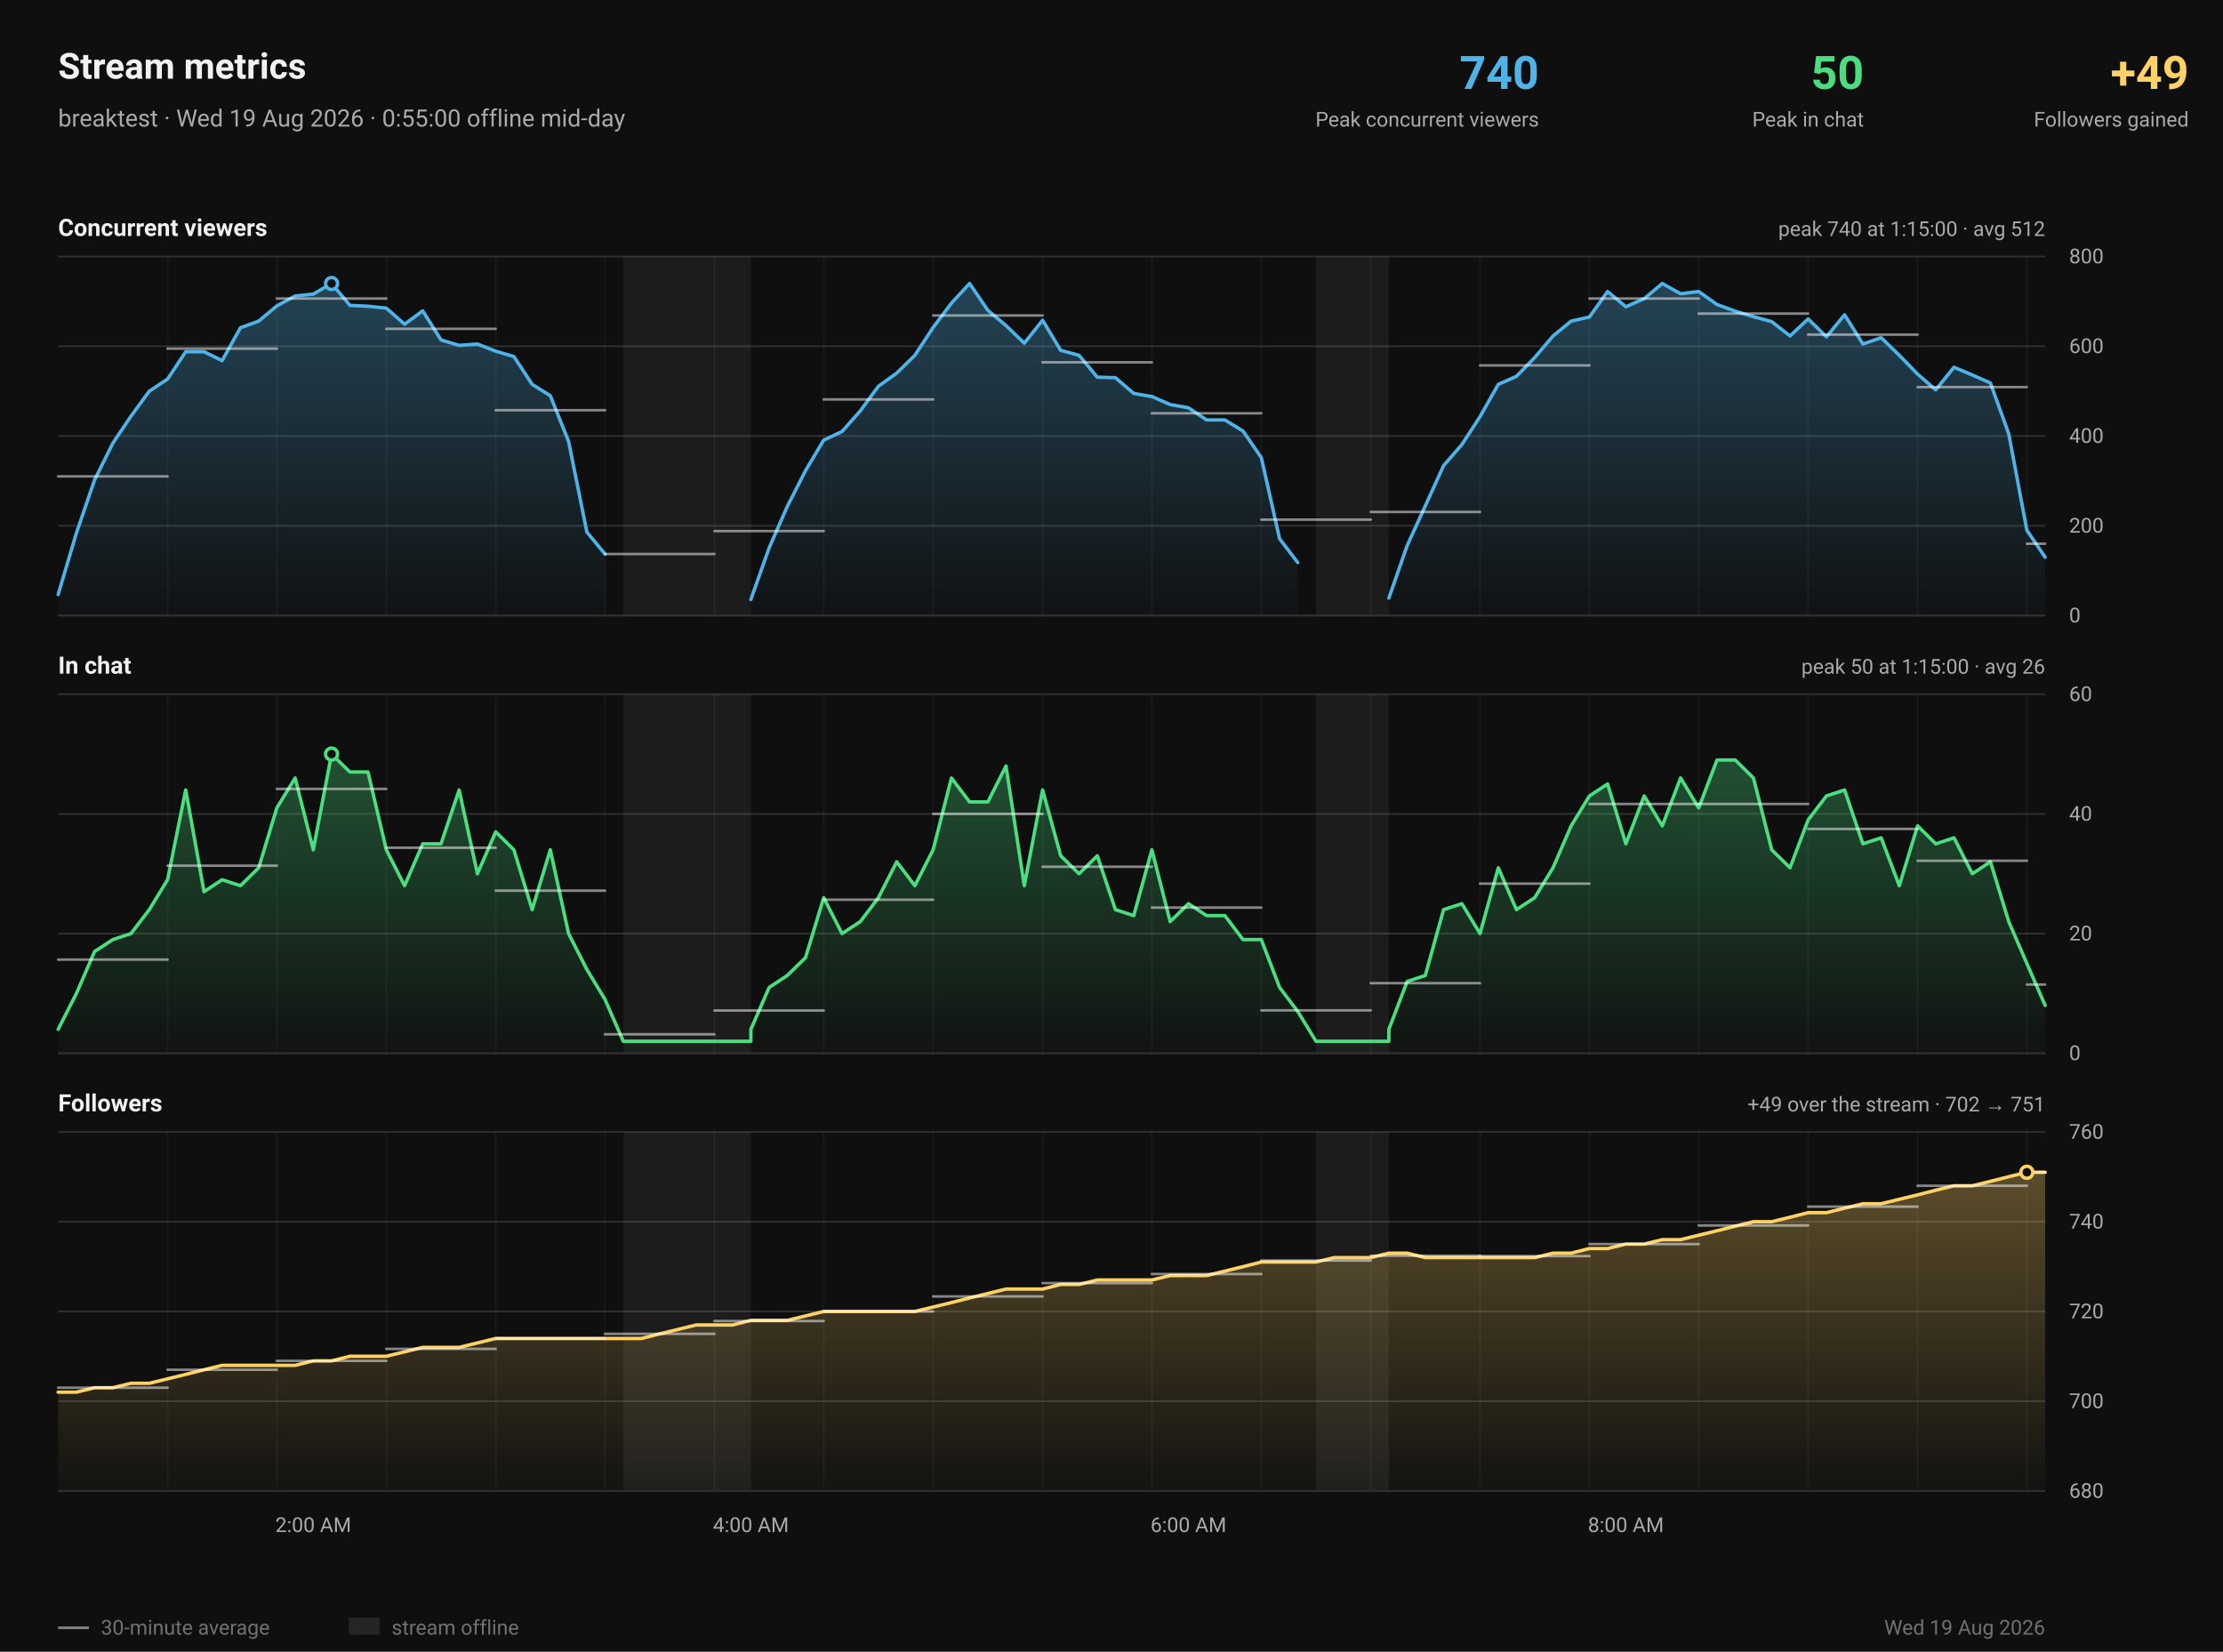
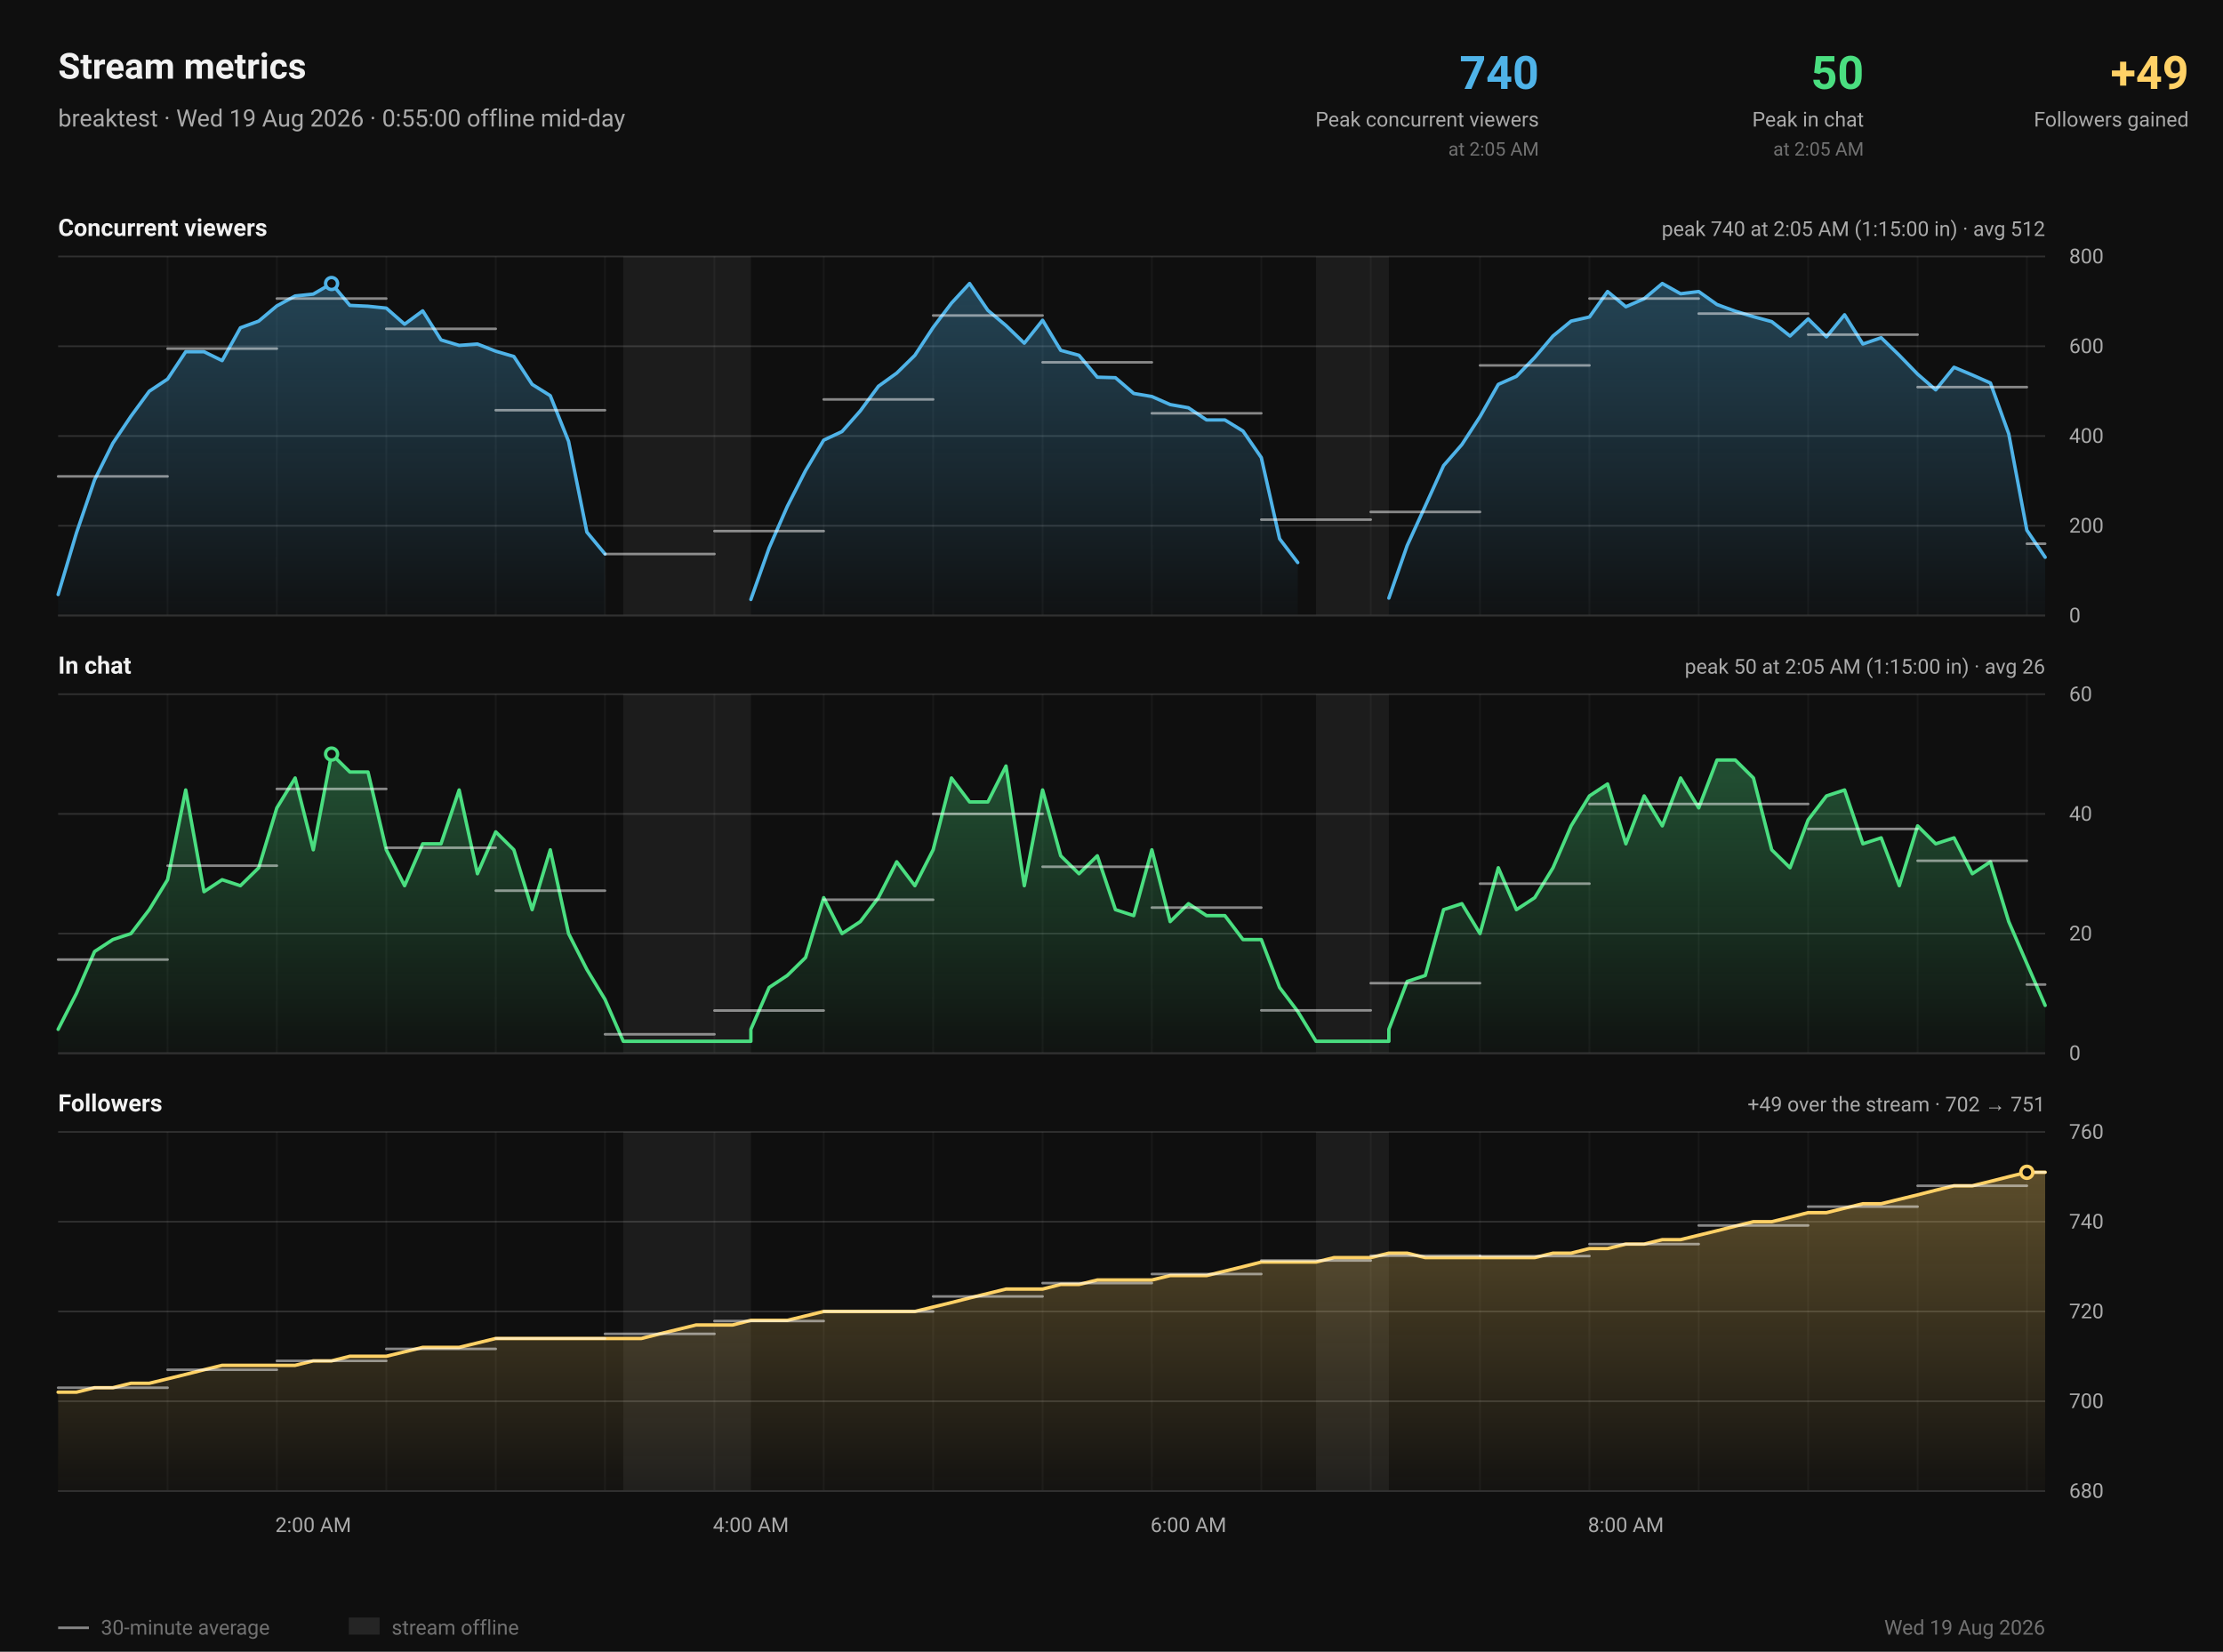
<svg xmlns="http://www.w3.org/2000/svg" width="1300" height="966" viewBox="0 0 1300 966" font-family="Roboto, -apple-system, BlinkMacSystemFont, &quot;Helvetica Neue&quot;, Arial, sans-serif">
  <rect width="1300" height="966" fill="#0f0f0f" />
  <text x="34.0" y="46.0" font-size="21" fill="#f1f1f1" font-weight="700" text-anchor="start">Stream metrics</text>
  <text x="34.0" y="74.0" font-size="14" fill="#aaaaaa" font-weight="normal" text-anchor="start">breaktest · Wed 19 Aug 2026  ·  0:55:00 offline mid-day</text>
  <text x="1280.0" y="52.0" font-size="27" fill="#ffd166" font-weight="700" text-anchor="end">+49</text>
  <text x="1280.0" y="74.0" font-size="12" fill="#aaaaaa" font-weight="normal" text-anchor="end">Followers gained</text>
  <text x="1090.0" y="52.0" font-size="27" fill="#4ade80" font-weight="700" text-anchor="end">50</text>
  <text x="1090.0" y="74.0" font-size="12" fill="#aaaaaa" font-weight="normal" text-anchor="end">Peak in chat</text>
+   <text x="1090.0" y="91.0" font-size="11" fill="#717171" font-weight="normal" text-anchor="end">at 2:05 AM</text>
  <text x="900.0" y="52.0" font-size="27" fill="#4fb3e8" font-weight="700" text-anchor="end">740</text>
  <text x="900.0" y="74.0" font-size="12" fill="#aaaaaa" font-weight="normal" text-anchor="end">Peak concurrent viewers</text>
+   <text x="900.0" y="91.0" font-size="11" fill="#717171" font-weight="normal" text-anchor="end">at 2:05 AM</text>
  <defs>
    <linearGradient id="fade_viewers" x1="0" y1="0" x2="0" y2="1">
      <stop offset="0%" stop-color="#4fb3e8" stop-opacity="0.32" />
      <stop offset="100%" stop-color="#4fb3e8" stop-opacity="0.02" />
    </linearGradient>
  </defs>
  <line x1="34.0" y1="360.0" x2="1196.0" y2="360.0" stroke="#303030" stroke-width="1" />
  <text x="1210.0" y="364.0" font-size="12" fill="#aaaaaa" font-weight="normal" text-anchor="start">0</text>
  <line x1="34.0" y1="307.5" x2="1196.0" y2="307.5" stroke="#303030" stroke-width="1" />
  <text x="1210.0" y="311.5" font-size="12" fill="#aaaaaa" font-weight="normal" text-anchor="start">200</text>
  <line x1="34.0" y1="255.0" x2="1196.0" y2="255.0" stroke="#303030" stroke-width="1" />
  <text x="1210.0" y="259.0" font-size="12" fill="#aaaaaa" font-weight="normal" text-anchor="start">400</text>
  <line x1="34.0" y1="202.5" x2="1196.0" y2="202.5" stroke="#303030" stroke-width="1" />
  <text x="1210.0" y="206.5" font-size="12" fill="#aaaaaa" font-weight="normal" text-anchor="start">600</text>
  <line x1="34.0" y1="150.0" x2="1196.0" y2="150.0" stroke="#303030" stroke-width="1" />
  <text x="1210.0" y="154.0" font-size="12" fill="#aaaaaa" font-weight="normal" text-anchor="start">800</text>
  <line x1="98.0" y1="150.0" x2="98.0" y2="360.0" stroke="#ffffff" stroke-width="1" opacity="0.04" />
  <line x1="161.9" y1="150.0" x2="161.9" y2="360.0" stroke="#ffffff" stroke-width="1" opacity="0.04" />
  <line x1="225.9" y1="150.0" x2="225.9" y2="360.0" stroke="#ffffff" stroke-width="1" opacity="0.04" />
  <line x1="289.9" y1="150.0" x2="289.9" y2="360.0" stroke="#ffffff" stroke-width="1" opacity="0.04" />
  <line x1="353.8" y1="150.0" x2="353.8" y2="360.0" stroke="#ffffff" stroke-width="1" opacity="0.04" />
  <line x1="417.8" y1="150.0" x2="417.8" y2="360.0" stroke="#ffffff" stroke-width="1" opacity="0.04" />
  <line x1="481.7" y1="150.0" x2="481.7" y2="360.0" stroke="#ffffff" stroke-width="1" opacity="0.04" />
  <line x1="545.7" y1="150.0" x2="545.7" y2="360.0" stroke="#ffffff" stroke-width="1" opacity="0.04" />
  <line x1="609.7" y1="150.0" x2="609.7" y2="360.0" stroke="#ffffff" stroke-width="1" opacity="0.04" />
  <line x1="673.6" y1="150.0" x2="673.6" y2="360.0" stroke="#ffffff" stroke-width="1" opacity="0.04" />
  <line x1="737.6" y1="150.0" x2="737.6" y2="360.0" stroke="#ffffff" stroke-width="1" opacity="0.04" />
  <line x1="801.6" y1="150.0" x2="801.6" y2="360.0" stroke="#ffffff" stroke-width="1" opacity="0.04" />
  <line x1="865.5" y1="150.0" x2="865.5" y2="360.0" stroke="#ffffff" stroke-width="1" opacity="0.04" />
  <line x1="929.5" y1="150.0" x2="929.5" y2="360.0" stroke="#ffffff" stroke-width="1" opacity="0.04" />
  <line x1="993.4" y1="150.0" x2="993.4" y2="360.0" stroke="#ffffff" stroke-width="1" opacity="0.04" />
  <line x1="1057.4" y1="150.0" x2="1057.4" y2="360.0" stroke="#ffffff" stroke-width="1" opacity="0.04" />
  <line x1="1121.4" y1="150.0" x2="1121.4" y2="360.0" stroke="#ffffff" stroke-width="1" opacity="0.04" />
  <line x1="1185.3" y1="150.0" x2="1185.3" y2="360.0" stroke="#ffffff" stroke-width="1" opacity="0.04" />
  <rect x="364.5" y="150.0" width="74.6" height="210.0" fill="#ffffff" opacity="0.055" />
  <rect x="769.6" y="150.0" width="42.6" height="210.0" fill="#ffffff" opacity="0.055" />
  <path d="M 34.0,360.0 L 34.0,347.7 L 44.7,311.7 L 55.3,280.7 L 66.0,259.2 L 76.6,243.4 L 87.3,228.8 L 98.0,221.7 L 108.6,205.7 L 119.3,205.7 L 129.9,210.9 L 140.6,191.7 L 151.3,187.8 L 161.9,178.9 L 172.6,173.1 L 183.2,172.0 L 193.9,165.8 L 204.6,178.6 L 215.2,179.1 L 225.9,180.2 L 236.6,189.6 L 247.2,181.8 L 257.9,198.8 L 268.5,202.0 L 279.2,201.2 L 289.9,205.4 L 300.5,208.5 L 311.2,224.8 L 321.8,231.4 L 332.5,258.1 L 343.2,311.2 L 353.8,324.0 L 353.8,360.0 Z" fill="url(#fade_viewers)" />
  <polyline points="34.0,347.7 44.7,311.7 55.3,280.7 66.0,259.2 76.6,243.4 87.3,228.8 98.0,221.7 108.6,205.7 119.3,205.7 129.9,210.9 140.6,191.7 151.3,187.8 161.9,178.9 172.6,173.1 183.2,172.0 193.9,165.8 204.6,178.6 215.2,179.1 225.9,180.2 236.6,189.6 247.2,181.8 257.9,198.8 268.5,202.0 279.2,201.2 289.9,205.4 300.5,208.5 311.2,224.8 321.8,231.4 332.5,258.1 343.2,311.2 353.8,324.0" fill="none" stroke="#4fb3e8" stroke-width="2" stroke-linejoin="round" stroke-linecap="round" />
  <path d="M 439.1,360.0 L 439.1,350.6 L 449.8,320.4 L 460.4,296.2 L 471.1,275.2 L 481.7,257.4 L 492.4,252.4 L 503.1,240.3 L 513.7,225.9 L 524.4,218.2 L 535.0,207.8 L 545.7,191.5 L 556.4,177.3 L 567.0,165.8 L 577.7,181.5 L 588.3,190.4 L 599.0,200.7 L 609.7,187.3 L 620.3,204.9 L 631.0,207.8 L 641.7,220.6 L 652.3,220.9 L 663.0,230.1 L 673.6,231.9 L 684.3,236.6 L 695.0,238.5 L 705.6,245.6 L 716.3,245.6 L 726.9,252.1 L 737.6,267.6 L 748.3,315.1 L 758.9,329.0 L 758.9,360.0 Z" fill="url(#fade_viewers)" />
  <polyline points="439.1,350.6 449.8,320.4 460.4,296.2 471.1,275.2 481.7,257.4 492.4,252.4 503.1,240.3 513.7,225.9 524.4,218.2 535.0,207.8 545.7,191.5 556.4,177.3 567.0,165.8 577.7,181.5 588.3,190.4 599.0,200.7 609.7,187.3 620.3,204.9 631.0,207.8 641.7,220.6 652.3,220.9 663.0,230.1 673.6,231.9 684.3,236.6 695.0,238.5 705.6,245.6 716.3,245.6 726.9,252.1 737.6,267.6 748.3,315.1 758.9,329.0" fill="none" stroke="#4fb3e8" stroke-width="2" stroke-linejoin="round" stroke-linecap="round" />
  <path d="M 812.2,360.0 L 812.2,349.8 L 822.9,319.1 L 833.5,295.9 L 844.2,272.3 L 854.9,260.0 L 865.5,243.7 L 876.2,224.8 L 886.8,220.1 L 897.5,209.1 L 908.2,196.5 L 918.8,187.8 L 929.5,185.4 L 940.1,170.5 L 950.8,179.4 L 961.5,174.7 L 972.1,165.8 L 982.8,171.8 L 993.4,170.5 L 1004.1,178.1 L 1014.8,182.0 L 1025.4,185.2 L 1036.1,188.1 L 1046.8,196.5 L 1057.4,186.5 L 1068.1,197.0 L 1078.7,184.1 L 1089.4,201.2 L 1100.1,197.5 L 1110.7,207.8 L 1121.4,218.8 L 1132.0,228.0 L 1142.7,214.8 L 1153.4,219.3 L 1164.0,224.0 L 1174.7,253.7 L 1185.3,310.1 L 1196.0,325.9 L 1196.0,360.0 Z" fill="url(#fade_viewers)" />
  <polyline points="812.2,349.8 822.9,319.1 833.5,295.9 844.2,272.3 854.9,260.0 865.5,243.7 876.2,224.8 886.8,220.1 897.5,209.1 908.2,196.5 918.8,187.8 929.5,185.4 940.1,170.5 950.8,179.4 961.5,174.7 972.1,165.8 982.8,171.8 993.4,170.5 1004.1,178.1 1014.8,182.0 1025.4,185.2 1036.1,188.1 1046.8,196.5 1057.4,186.5 1068.1,197.0 1078.7,184.1 1089.4,201.2 1100.1,197.5 1110.7,207.8 1121.4,218.8 1132.0,228.0 1142.7,214.8 1153.4,219.3 1164.0,224.0 1174.7,253.7 1185.3,310.1 1196.0,325.9" fill="none" stroke="#4fb3e8" stroke-width="2" stroke-linejoin="round" stroke-linecap="round" />
  <line x1="34.0" y1="278.6" x2="98.0" y2="278.6" stroke="#ffffff" stroke-width="1.5" opacity="0.5" stroke-linecap="round" />
  <line x1="98.0" y1="203.9" x2="161.9" y2="203.9" stroke="#ffffff" stroke-width="1.5" opacity="0.5" stroke-linecap="round" />
  <line x1="161.9" y1="174.6" x2="225.9" y2="174.6" stroke="#ffffff" stroke-width="1.5" opacity="0.5" stroke-linecap="round" />
  <line x1="225.9" y1="192.3" x2="289.9" y2="192.3" stroke="#ffffff" stroke-width="1.5" opacity="0.5" stroke-linecap="round" />
  <line x1="289.9" y1="239.9" x2="353.8" y2="239.9" stroke="#ffffff" stroke-width="1.5" opacity="0.5" stroke-linecap="round" />
  <line x1="353.8" y1="324.0" x2="417.8" y2="324.0" stroke="#ffffff" stroke-width="1.5" opacity="0.5" stroke-linecap="round" />
  <line x1="417.8" y1="310.6" x2="481.7" y2="310.6" stroke="#ffffff" stroke-width="1.5" opacity="0.5" stroke-linecap="round" />
  <line x1="481.7" y1="233.6" x2="545.7" y2="233.6" stroke="#ffffff" stroke-width="1.5" opacity="0.5" stroke-linecap="round" />
  <line x1="545.7" y1="184.5" x2="609.7" y2="184.5" stroke="#ffffff" stroke-width="1.5" opacity="0.5" stroke-linecap="round" />
  <line x1="609.7" y1="211.9" x2="673.6" y2="211.9" stroke="#ffffff" stroke-width="1.5" opacity="0.5" stroke-linecap="round" />
  <line x1="673.6" y1="241.7" x2="737.6" y2="241.7" stroke="#ffffff" stroke-width="1.5" opacity="0.5" stroke-linecap="round" />
  <line x1="737.6" y1="303.9" x2="801.6" y2="303.9" stroke="#ffffff" stroke-width="1.5" opacity="0.5" stroke-linecap="round" />
  <line x1="801.6" y1="299.4" x2="865.5" y2="299.4" stroke="#ffffff" stroke-width="1.5" opacity="0.5" stroke-linecap="round" />
  <line x1="865.5" y1="213.7" x2="929.5" y2="213.7" stroke="#ffffff" stroke-width="1.5" opacity="0.5" stroke-linecap="round" />
  <line x1="929.5" y1="174.6" x2="993.4" y2="174.6" stroke="#ffffff" stroke-width="1.5" opacity="0.5" stroke-linecap="round" />
  <line x1="993.4" y1="183.4" x2="1057.4" y2="183.4" stroke="#ffffff" stroke-width="1.5" opacity="0.5" stroke-linecap="round" />
  <line x1="1057.4" y1="195.7" x2="1121.4" y2="195.7" stroke="#ffffff" stroke-width="1.5" opacity="0.5" stroke-linecap="round" />
  <line x1="1121.4" y1="226.4" x2="1185.3" y2="226.4" stroke="#ffffff" stroke-width="1.5" opacity="0.5" stroke-linecap="round" />
  <line x1="1185.3" y1="318.0" x2="1196.0" y2="318.0" stroke="#ffffff" stroke-width="1.5" opacity="0.5" stroke-linecap="round" />
  <circle cx="193.9" cy="165.8" r="3.5" fill="#0f0f0f" stroke="#4fb3e8" stroke-width="2" />
  <text x="34.0" y="138.0" font-size="14" fill="#f1f1f1" font-weight="700" text-anchor="start">Concurrent viewers</text>
-   <text x="1196.0" y="138.0" font-size="12" fill="#aaaaaa" font-weight="normal" text-anchor="end">peak 740 at 1:15:00   ·   avg 512</text>
+   <text x="1196.0" y="138.0" font-size="12" fill="#aaaaaa" font-weight="normal" text-anchor="end">peak 740 at 2:05 AM (1:15:00 in)   ·   avg 512</text>
  <line x1="34.0" y1="360.0" x2="1196.0" y2="360.0" stroke="#303030" stroke-width="1" />
  <defs>
    <linearGradient id="fade_chatters" x1="0" y1="0" x2="0" y2="1">
      <stop offset="0%" stop-color="#4ade80" stop-opacity="0.32" />
      <stop offset="100%" stop-color="#4ade80" stop-opacity="0.02" />
    </linearGradient>
  </defs>
  <line x1="34.0" y1="616.0" x2="1196.0" y2="616.0" stroke="#303030" stroke-width="1" />
  <text x="1210.0" y="620.0" font-size="12" fill="#aaaaaa" font-weight="normal" text-anchor="start">0</text>
  <line x1="34.0" y1="546.0" x2="1196.0" y2="546.0" stroke="#303030" stroke-width="1" />
  <text x="1210.0" y="550.0" font-size="12" fill="#aaaaaa" font-weight="normal" text-anchor="start">20</text>
  <line x1="34.0" y1="476.0" x2="1196.0" y2="476.0" stroke="#303030" stroke-width="1" />
  <text x="1210.0" y="480.0" font-size="12" fill="#aaaaaa" font-weight="normal" text-anchor="start">40</text>
  <line x1="34.0" y1="406.0" x2="1196.0" y2="406.0" stroke="#303030" stroke-width="1" />
  <text x="1210.0" y="410.0" font-size="12" fill="#aaaaaa" font-weight="normal" text-anchor="start">60</text>
  <line x1="98.0" y1="406.0" x2="98.0" y2="616.0" stroke="#ffffff" stroke-width="1" opacity="0.04" />
  <line x1="161.9" y1="406.0" x2="161.9" y2="616.0" stroke="#ffffff" stroke-width="1" opacity="0.04" />
  <line x1="225.9" y1="406.0" x2="225.9" y2="616.0" stroke="#ffffff" stroke-width="1" opacity="0.04" />
  <line x1="289.9" y1="406.0" x2="289.9" y2="616.0" stroke="#ffffff" stroke-width="1" opacity="0.04" />
  <line x1="353.8" y1="406.0" x2="353.8" y2="616.0" stroke="#ffffff" stroke-width="1" opacity="0.04" />
  <line x1="417.8" y1="406.0" x2="417.8" y2="616.0" stroke="#ffffff" stroke-width="1" opacity="0.04" />
  <line x1="481.7" y1="406.0" x2="481.7" y2="616.0" stroke="#ffffff" stroke-width="1" opacity="0.04" />
  <line x1="545.7" y1="406.0" x2="545.7" y2="616.0" stroke="#ffffff" stroke-width="1" opacity="0.04" />
  <line x1="609.7" y1="406.0" x2="609.7" y2="616.0" stroke="#ffffff" stroke-width="1" opacity="0.04" />
  <line x1="673.6" y1="406.0" x2="673.6" y2="616.0" stroke="#ffffff" stroke-width="1" opacity="0.04" />
  <line x1="737.6" y1="406.0" x2="737.6" y2="616.0" stroke="#ffffff" stroke-width="1" opacity="0.04" />
  <line x1="801.6" y1="406.0" x2="801.6" y2="616.0" stroke="#ffffff" stroke-width="1" opacity="0.04" />
  <line x1="865.5" y1="406.0" x2="865.5" y2="616.0" stroke="#ffffff" stroke-width="1" opacity="0.04" />
  <line x1="929.5" y1="406.0" x2="929.5" y2="616.0" stroke="#ffffff" stroke-width="1" opacity="0.04" />
  <line x1="993.4" y1="406.0" x2="993.4" y2="616.0" stroke="#ffffff" stroke-width="1" opacity="0.04" />
  <line x1="1057.4" y1="406.0" x2="1057.4" y2="616.0" stroke="#ffffff" stroke-width="1" opacity="0.04" />
  <line x1="1121.4" y1="406.0" x2="1121.4" y2="616.0" stroke="#ffffff" stroke-width="1" opacity="0.04" />
  <line x1="1185.3" y1="406.0" x2="1185.3" y2="616.0" stroke="#ffffff" stroke-width="1" opacity="0.04" />
  <rect x="364.5" y="406.0" width="74.6" height="210.0" fill="#ffffff" opacity="0.055" />
  <rect x="769.6" y="406.0" width="42.6" height="210.0" fill="#ffffff" opacity="0.055" />
  <path d="M 34.0,616.0 L 34.0,602.0 L 44.7,581.0 L 55.3,556.5 L 66.0,549.5 L 76.6,546.0 L 87.3,532.0 L 98.0,514.5 L 108.6,462.0 L 119.3,521.5 L 129.9,514.5 L 140.6,518.0 L 151.3,507.5 L 161.9,472.5 L 172.6,455.0 L 183.2,497.0 L 193.9,441.0 L 204.6,451.5 L 215.2,451.5 L 225.9,497.0 L 236.6,518.0 L 247.2,493.5 L 257.9,493.5 L 268.5,462.0 L 279.2,511.0 L 289.9,486.5 L 300.5,497.0 L 311.2,532.0 L 321.8,497.0 L 332.5,546.0 L 343.2,567.0 L 353.8,584.5 L 364.5,609.0 L 375.1,609.0 L 385.8,609.0 L 396.5,609.0 L 407.1,609.0 L 417.8,609.0 L 428.4,609.0 L 439.1,609.0 L 439.1,602.0 L 449.8,577.5 L 460.4,570.5 L 471.1,560.0 L 481.7,525.0 L 492.4,546.0 L 503.1,539.0 L 513.7,525.0 L 524.4,504.0 L 535.0,518.0 L 545.7,497.0 L 556.4,455.0 L 567.0,469.0 L 577.7,469.0 L 588.3,448.0 L 599.0,518.0 L 609.7,462.0 L 620.3,500.5 L 631.0,511.0 L 641.7,500.5 L 652.3,532.0 L 663.0,535.5 L 673.6,497.0 L 684.3,539.0 L 695.0,528.5 L 705.6,535.5 L 716.3,535.5 L 726.9,549.5 L 737.6,549.5 L 748.3,577.5 L 758.9,591.5 L 769.6,609.0 L 780.2,609.0 L 790.9,609.0 L 801.6,609.0 L 812.2,609.0 L 812.2,602.0 L 822.9,574.0 L 833.5,570.5 L 844.2,532.0 L 854.9,528.5 L 865.5,546.0 L 876.2,507.5 L 886.8,532.0 L 897.5,525.0 L 908.2,507.5 L 918.8,483.0 L 929.5,465.5 L 940.1,458.5 L 950.8,493.5 L 961.5,465.5 L 972.1,483.0 L 982.8,455.0 L 993.4,472.5 L 1004.1,444.5 L 1014.8,444.5 L 1025.4,455.0 L 1036.1,497.0 L 1046.8,507.5 L 1057.4,479.5 L 1068.1,465.5 L 1078.7,462.0 L 1089.4,493.5 L 1100.1,490.0 L 1110.7,518.0 L 1121.4,483.0 L 1132.0,493.5 L 1142.7,490.0 L 1153.4,511.0 L 1164.0,504.0 L 1174.7,539.0 L 1185.3,563.5 L 1196.0,588.0 L 1196.0,616.0 Z" fill="url(#fade_chatters)" />
  <polyline points="34.0,602.0 44.7,581.0 55.3,556.5 66.0,549.5 76.6,546.0 87.3,532.0 98.0,514.5 108.6,462.0 119.3,521.5 129.9,514.5 140.6,518.0 151.3,507.5 161.9,472.5 172.6,455.0 183.2,497.0 193.9,441.0 204.6,451.5 215.2,451.5 225.9,497.0 236.6,518.0 247.2,493.5 257.9,493.5 268.5,462.0 279.2,511.0 289.9,486.5 300.5,497.0 311.2,532.0 321.8,497.0 332.5,546.0 343.2,567.0 353.8,584.5 364.5,609.0 375.1,609.0 385.8,609.0 396.5,609.0 407.1,609.0 417.8,609.0 428.4,609.0 439.1,609.0 439.1,602.0 449.8,577.5 460.4,570.5 471.1,560.0 481.7,525.0 492.4,546.0 503.1,539.0 513.7,525.0 524.4,504.0 535.0,518.0 545.7,497.0 556.4,455.0 567.0,469.0 577.7,469.0 588.3,448.0 599.0,518.0 609.7,462.0 620.3,500.5 631.0,511.0 641.7,500.5 652.3,532.0 663.0,535.5 673.6,497.0 684.3,539.0 695.0,528.5 705.6,535.5 716.3,535.5 726.9,549.5 737.6,549.5 748.3,577.5 758.9,591.5 769.6,609.0 780.2,609.0 790.9,609.0 801.6,609.0 812.2,609.0 812.2,602.0 822.9,574.0 833.5,570.5 844.2,532.0 854.9,528.5 865.5,546.0 876.2,507.5 886.8,532.0 897.5,525.0 908.2,507.5 918.8,483.0 929.5,465.5 940.1,458.5 950.8,493.5 961.5,465.5 972.1,483.0 982.8,455.0 993.4,472.5 1004.1,444.5 1014.8,444.5 1025.4,455.0 1036.1,497.0 1046.8,507.5 1057.4,479.5 1068.1,465.5 1078.7,462.0 1089.4,493.5 1100.1,490.0 1110.7,518.0 1121.4,483.0 1132.0,493.5 1142.7,490.0 1153.4,511.0 1164.0,504.0 1174.7,539.0 1185.3,563.5 1196.0,588.0" fill="none" stroke="#4ade80" stroke-width="2" stroke-linejoin="round" stroke-linecap="round" />
  <line x1="34.0" y1="561.2" x2="98.0" y2="561.2" stroke="#ffffff" stroke-width="1.5" opacity="0.5" stroke-linecap="round" />
  <line x1="98.0" y1="506.3" x2="161.9" y2="506.3" stroke="#ffffff" stroke-width="1.5" opacity="0.5" stroke-linecap="round" />
  <line x1="161.9" y1="461.4" x2="225.9" y2="461.4" stroke="#ffffff" stroke-width="1.5" opacity="0.5" stroke-linecap="round" />
  <line x1="225.9" y1="495.8" x2="289.9" y2="495.8" stroke="#ffffff" stroke-width="1.5" opacity="0.5" stroke-linecap="round" />
  <line x1="289.9" y1="520.9" x2="353.8" y2="520.9" stroke="#ffffff" stroke-width="1.5" opacity="0.5" stroke-linecap="round" />
  <line x1="353.8" y1="604.9" x2="417.8" y2="604.9" stroke="#ffffff" stroke-width="1.5" opacity="0.5" stroke-linecap="round" />
  <line x1="417.8" y1="591.0" x2="481.7" y2="591.0" stroke="#ffffff" stroke-width="1.5" opacity="0.5" stroke-linecap="round" />
  <line x1="481.7" y1="526.2" x2="545.7" y2="526.2" stroke="#ffffff" stroke-width="1.5" opacity="0.5" stroke-linecap="round" />
  <line x1="545.7" y1="476.0" x2="609.7" y2="476.0" stroke="#ffffff" stroke-width="1.5" opacity="0.5" stroke-linecap="round" />
  <line x1="609.7" y1="506.9" x2="673.6" y2="506.9" stroke="#ffffff" stroke-width="1.5" opacity="0.5" stroke-linecap="round" />
  <line x1="673.6" y1="530.8" x2="737.6" y2="530.8" stroke="#ffffff" stroke-width="1.5" opacity="0.5" stroke-linecap="round" />
  <line x1="737.6" y1="590.9" x2="801.6" y2="590.9" stroke="#ffffff" stroke-width="1.5" opacity="0.5" stroke-linecap="round" />
  <line x1="801.6" y1="575.0" x2="865.5" y2="575.0" stroke="#ffffff" stroke-width="1.5" opacity="0.5" stroke-linecap="round" />
  <line x1="865.5" y1="516.8" x2="929.5" y2="516.8" stroke="#ffffff" stroke-width="1.5" opacity="0.5" stroke-linecap="round" />
  <line x1="929.5" y1="470.2" x2="993.4" y2="470.2" stroke="#ffffff" stroke-width="1.5" opacity="0.5" stroke-linecap="round" />
  <line x1="993.4" y1="470.2" x2="1057.4" y2="470.2" stroke="#ffffff" stroke-width="1.5" opacity="0.5" stroke-linecap="round" />
  <line x1="1057.4" y1="484.8" x2="1121.4" y2="484.8" stroke="#ffffff" stroke-width="1.5" opacity="0.5" stroke-linecap="round" />
  <line x1="1121.4" y1="503.4" x2="1185.3" y2="503.4" stroke="#ffffff" stroke-width="1.5" opacity="0.5" stroke-linecap="round" />
  <line x1="1185.3" y1="575.8" x2="1196.0" y2="575.8" stroke="#ffffff" stroke-width="1.5" opacity="0.5" stroke-linecap="round" />
  <circle cx="193.9" cy="441.0" r="3.5" fill="#0f0f0f" stroke="#4ade80" stroke-width="2" />
  <text x="34.0" y="394.0" font-size="14" fill="#f1f1f1" font-weight="700" text-anchor="start">In chat</text>
-   <text x="1196.0" y="394.0" font-size="12" fill="#aaaaaa" font-weight="normal" text-anchor="end">peak 50 at 1:15:00   ·   avg 26</text>
+   <text x="1196.0" y="394.0" font-size="12" fill="#aaaaaa" font-weight="normal" text-anchor="end">peak 50 at 2:05 AM (1:15:00 in)   ·   avg 26</text>
  <line x1="34.0" y1="616.0" x2="1196.0" y2="616.0" stroke="#303030" stroke-width="1" />
  <defs>
    <linearGradient id="fade_followers" x1="0" y1="0" x2="0" y2="1">
      <stop offset="0%" stop-color="#ffd166" stop-opacity="0.32" />
      <stop offset="100%" stop-color="#ffd166" stop-opacity="0.02" />
    </linearGradient>
  </defs>
  <line x1="34.0" y1="872.0" x2="1196.0" y2="872.0" stroke="#303030" stroke-width="1" />
  <text x="1210.0" y="876.0" font-size="12" fill="#aaaaaa" font-weight="normal" text-anchor="start">680</text>
  <line x1="34.0" y1="819.5" x2="1196.0" y2="819.5" stroke="#303030" stroke-width="1" />
  <text x="1210.0" y="823.5" font-size="12" fill="#aaaaaa" font-weight="normal" text-anchor="start">700</text>
  <line x1="34.0" y1="767.0" x2="1196.0" y2="767.0" stroke="#303030" stroke-width="1" />
  <text x="1210.0" y="771.0" font-size="12" fill="#aaaaaa" font-weight="normal" text-anchor="start">720</text>
  <line x1="34.0" y1="714.5" x2="1196.0" y2="714.5" stroke="#303030" stroke-width="1" />
  <text x="1210.0" y="718.5" font-size="12" fill="#aaaaaa" font-weight="normal" text-anchor="start">740</text>
  <line x1="34.0" y1="662.0" x2="1196.0" y2="662.0" stroke="#303030" stroke-width="1" />
  <text x="1210.0" y="666.0" font-size="12" fill="#aaaaaa" font-weight="normal" text-anchor="start">760</text>
  <line x1="98.0" y1="662.0" x2="98.0" y2="872.0" stroke="#ffffff" stroke-width="1" opacity="0.04" />
  <line x1="161.9" y1="662.0" x2="161.9" y2="872.0" stroke="#ffffff" stroke-width="1" opacity="0.04" />
  <line x1="225.9" y1="662.0" x2="225.9" y2="872.0" stroke="#ffffff" stroke-width="1" opacity="0.04" />
  <line x1="289.9" y1="662.0" x2="289.9" y2="872.0" stroke="#ffffff" stroke-width="1" opacity="0.04" />
  <line x1="353.8" y1="662.0" x2="353.8" y2="872.0" stroke="#ffffff" stroke-width="1" opacity="0.04" />
  <line x1="417.8" y1="662.0" x2="417.8" y2="872.0" stroke="#ffffff" stroke-width="1" opacity="0.04" />
  <line x1="481.7" y1="662.0" x2="481.7" y2="872.0" stroke="#ffffff" stroke-width="1" opacity="0.04" />
  <line x1="545.7" y1="662.0" x2="545.7" y2="872.0" stroke="#ffffff" stroke-width="1" opacity="0.04" />
  <line x1="609.7" y1="662.0" x2="609.7" y2="872.0" stroke="#ffffff" stroke-width="1" opacity="0.04" />
  <line x1="673.6" y1="662.0" x2="673.6" y2="872.0" stroke="#ffffff" stroke-width="1" opacity="0.04" />
  <line x1="737.6" y1="662.0" x2="737.6" y2="872.0" stroke="#ffffff" stroke-width="1" opacity="0.04" />
  <line x1="801.6" y1="662.0" x2="801.6" y2="872.0" stroke="#ffffff" stroke-width="1" opacity="0.04" />
  <line x1="865.5" y1="662.0" x2="865.5" y2="872.0" stroke="#ffffff" stroke-width="1" opacity="0.04" />
  <line x1="929.5" y1="662.0" x2="929.5" y2="872.0" stroke="#ffffff" stroke-width="1" opacity="0.04" />
  <line x1="993.4" y1="662.0" x2="993.4" y2="872.0" stroke="#ffffff" stroke-width="1" opacity="0.04" />
  <line x1="1057.4" y1="662.0" x2="1057.4" y2="872.0" stroke="#ffffff" stroke-width="1" opacity="0.04" />
  <line x1="1121.4" y1="662.0" x2="1121.4" y2="872.0" stroke="#ffffff" stroke-width="1" opacity="0.04" />
  <line x1="1185.3" y1="662.0" x2="1185.3" y2="872.0" stroke="#ffffff" stroke-width="1" opacity="0.04" />
  <rect x="364.5" y="662.0" width="74.6" height="210.0" fill="#ffffff" opacity="0.055" />
  <rect x="769.6" y="662.0" width="42.6" height="210.0" fill="#ffffff" opacity="0.055" />
  <path d="M 34.0,872.0 L 34.0,814.2 L 44.7,814.2 L 55.3,811.6 L 66.0,811.6 L 76.6,809.0 L 87.3,809.0 L 98.0,806.4 L 108.6,803.8 L 119.3,801.1 L 129.9,798.5 L 140.6,798.5 L 151.3,798.5 L 161.9,798.5 L 172.6,798.5 L 183.2,795.9 L 193.9,795.9 L 204.6,793.2 L 215.2,793.2 L 225.9,793.2 L 236.6,790.6 L 247.2,788.0 L 257.9,788.0 L 268.5,788.0 L 279.2,785.4 L 289.9,782.8 L 300.5,782.8 L 311.2,782.8 L 321.8,782.8 L 332.5,782.8 L 343.2,782.8 L 353.8,782.8 L 364.5,782.8 L 375.1,782.8 L 385.8,780.1 L 396.5,777.5 L 407.1,774.9 L 417.8,774.9 L 428.4,774.9 L 439.1,772.2 L 439.1,772.2 L 449.8,772.2 L 460.4,772.2 L 471.1,769.6 L 481.7,767.0 L 492.4,767.0 L 503.1,767.0 L 513.7,767.0 L 524.4,767.0 L 535.0,767.0 L 545.7,764.4 L 556.4,761.8 L 567.0,759.1 L 577.7,756.5 L 588.3,753.9 L 599.0,753.9 L 609.7,753.9 L 620.3,751.2 L 631.0,751.2 L 641.7,748.6 L 652.3,748.6 L 663.0,748.6 L 673.6,748.6 L 684.3,746.0 L 695.0,746.0 L 705.6,746.0 L 716.3,743.4 L 726.9,740.8 L 737.6,738.1 L 748.3,738.1 L 758.9,738.1 L 769.6,738.1 L 780.2,735.5 L 790.9,735.5 L 801.6,735.5 L 812.2,732.9 L 812.2,732.9 L 822.9,732.9 L 833.5,735.5 L 844.2,735.5 L 854.9,735.5 L 865.5,735.5 L 876.2,735.5 L 886.8,735.5 L 897.5,735.5 L 908.2,732.9 L 918.8,732.9 L 929.5,730.2 L 940.1,730.2 L 950.8,727.6 L 961.5,727.6 L 972.1,725.0 L 982.8,725.0 L 993.4,722.4 L 1004.1,719.8 L 1014.8,717.1 L 1025.4,714.5 L 1036.1,714.5 L 1046.8,711.9 L 1057.4,709.2 L 1068.1,709.2 L 1078.7,706.6 L 1089.4,704.0 L 1100.1,704.0 L 1110.7,701.4 L 1121.4,698.8 L 1132.0,696.1 L 1142.7,693.5 L 1153.4,693.5 L 1164.0,690.9 L 1174.7,688.2 L 1185.3,685.6 L 1196.0,685.6 L 1196.0,872.0 Z" fill="url(#fade_followers)" />
  <polyline points="34.0,814.2 44.7,814.2 55.3,811.6 66.0,811.6 76.6,809.0 87.3,809.0 98.0,806.4 108.6,803.8 119.3,801.1 129.9,798.5 140.6,798.5 151.3,798.5 161.9,798.5 172.6,798.5 183.2,795.9 193.9,795.9 204.6,793.2 215.2,793.2 225.9,793.2 236.6,790.6 247.2,788.0 257.9,788.0 268.5,788.0 279.2,785.4 289.9,782.8 300.5,782.8 311.2,782.8 321.8,782.8 332.5,782.8 343.2,782.8 353.8,782.8 364.5,782.8 375.1,782.8 385.8,780.1 396.5,777.5 407.1,774.9 417.8,774.9 428.4,774.9 439.1,772.2 439.1,772.2 449.8,772.2 460.4,772.2 471.1,769.6 481.7,767.0 492.4,767.0 503.1,767.0 513.7,767.0 524.4,767.0 535.0,767.0 545.7,764.4 556.4,761.8 567.0,759.1 577.7,756.5 588.3,753.9 599.0,753.9 609.7,753.9 620.3,751.2 631.0,751.2 641.7,748.6 652.3,748.6 663.0,748.6 673.6,748.6 684.3,746.0 695.0,746.0 705.6,746.0 716.3,743.4 726.9,740.8 737.6,738.1 748.3,738.1 758.9,738.1 769.6,738.1 780.2,735.5 790.9,735.5 801.6,735.5 812.2,732.9 812.2,732.9 822.9,732.9 833.5,735.5 844.2,735.5 854.9,735.5 865.5,735.5 876.2,735.5 886.8,735.5 897.5,735.5 908.2,732.9 918.8,732.9 929.5,730.2 940.1,730.2 950.8,727.6 961.5,727.6 972.1,725.0 982.8,725.0 993.4,722.4 1004.1,719.8 1014.8,717.1 1025.4,714.5 1036.1,714.5 1046.8,711.9 1057.4,709.2 1068.1,709.2 1078.7,706.6 1089.4,704.0 1100.1,704.0 1110.7,701.4 1121.4,698.8 1132.0,696.1 1142.7,693.5 1153.4,693.5 1164.0,690.9 1174.7,688.2 1185.3,685.6 1196.0,685.6" fill="none" stroke="#ffd166" stroke-width="2" stroke-linejoin="round" stroke-linecap="round" />
  <line x1="34.0" y1="811.6" x2="98.0" y2="811.6" stroke="#ffffff" stroke-width="1.5" opacity="0.5" stroke-linecap="round" />
  <line x1="98.0" y1="801.1" x2="161.9" y2="801.1" stroke="#ffffff" stroke-width="1.5" opacity="0.5" stroke-linecap="round" />
  <line x1="161.9" y1="795.9" x2="225.9" y2="795.9" stroke="#ffffff" stroke-width="1.5" opacity="0.5" stroke-linecap="round" />
  <line x1="225.9" y1="788.9" x2="289.9" y2="788.9" stroke="#ffffff" stroke-width="1.5" opacity="0.5" stroke-linecap="round" />
  <line x1="289.9" y1="782.8" x2="353.8" y2="782.8" stroke="#ffffff" stroke-width="1.5" opacity="0.5" stroke-linecap="round" />
  <line x1="353.8" y1="780.1" x2="417.8" y2="780.1" stroke="#ffffff" stroke-width="1.5" opacity="0.5" stroke-linecap="round" />
  <line x1="417.8" y1="772.6" x2="481.7" y2="772.6" stroke="#ffffff" stroke-width="1.5" opacity="0.5" stroke-linecap="round" />
  <line x1="481.7" y1="767.0" x2="545.7" y2="767.0" stroke="#ffffff" stroke-width="1.5" opacity="0.5" stroke-linecap="round" />
  <line x1="545.7" y1="758.2" x2="609.7" y2="758.2" stroke="#ffffff" stroke-width="1.5" opacity="0.5" stroke-linecap="round" />
  <line x1="609.7" y1="750.4" x2="673.6" y2="750.4" stroke="#ffffff" stroke-width="1.5" opacity="0.5" stroke-linecap="round" />
  <line x1="673.6" y1="745.1" x2="737.6" y2="745.1" stroke="#ffffff" stroke-width="1.5" opacity="0.5" stroke-linecap="round" />
  <line x1="737.6" y1="737.2" x2="801.6" y2="737.2" stroke="#ffffff" stroke-width="1.5" opacity="0.5" stroke-linecap="round" />
  <line x1="801.6" y1="734.4" x2="865.5" y2="734.4" stroke="#ffffff" stroke-width="1.5" opacity="0.5" stroke-linecap="round" />
  <line x1="865.5" y1="734.6" x2="929.5" y2="734.6" stroke="#ffffff" stroke-width="1.5" opacity="0.5" stroke-linecap="round" />
  <line x1="929.5" y1="727.6" x2="993.4" y2="727.6" stroke="#ffffff" stroke-width="1.5" opacity="0.5" stroke-linecap="round" />
  <line x1="993.4" y1="716.7" x2="1057.4" y2="716.7" stroke="#ffffff" stroke-width="1.5" opacity="0.5" stroke-linecap="round" />
  <line x1="1057.4" y1="705.7" x2="1121.4" y2="705.7" stroke="#ffffff" stroke-width="1.5" opacity="0.5" stroke-linecap="round" />
  <line x1="1121.4" y1="693.5" x2="1185.3" y2="693.5" stroke="#ffffff" stroke-width="1.5" opacity="0.5" stroke-linecap="round" />
  <line x1="1185.3" y1="685.6" x2="1196.0" y2="685.6" stroke="#ffffff" stroke-width="1.5" opacity="0.5" stroke-linecap="round" />
  <circle cx="1185.3" cy="685.6" r="3.5" fill="#0f0f0f" stroke="#ffd166" stroke-width="2" />
  <text x="34.0" y="650.0" font-size="14" fill="#f1f1f1" font-weight="700" text-anchor="start">Followers</text>
  <text x="1196.0" y="650.0" font-size="12" fill="#aaaaaa" font-weight="normal" text-anchor="end">+49 over the stream   ·   702 → 751</text>
  <line x1="34.0" y1="872.0" x2="1196.0" y2="872.0" stroke="#303030" stroke-width="1" />
  <text x="183.2" y="896.0" font-size="12" fill="#aaaaaa" font-weight="normal" text-anchor="middle">2:00 AM</text>
  <text x="439.1" y="896.0" font-size="12" fill="#aaaaaa" font-weight="normal" text-anchor="middle">4:00 AM</text>
  <text x="695.0" y="896.0" font-size="12" fill="#aaaaaa" font-weight="normal" text-anchor="middle">6:00 AM</text>
  <text x="950.8" y="896.0" font-size="12" fill="#aaaaaa" font-weight="normal" text-anchor="middle">8:00 AM</text>
  <line x1="34.0" y1="952.0" x2="52.0" y2="952.0" stroke="#ffffff" stroke-width="1.5" opacity="0.5" />
  <text x="59.0" y="956.0" font-size="12" fill="#717171" font-weight="normal" text-anchor="start">30-minute average</text>
  <rect x="204.0" y="946.0" width="18" height="10" fill="#ffffff" opacity="0.09" />
  <text x="229.0" y="956.0" font-size="12" fill="#717171" font-weight="normal" text-anchor="start">stream offline</text>
  <text x="1196.0" y="956.0" font-size="12" fill="#717171" font-weight="normal" text-anchor="end">Wed 19 Aug 2026</text>
</svg>
